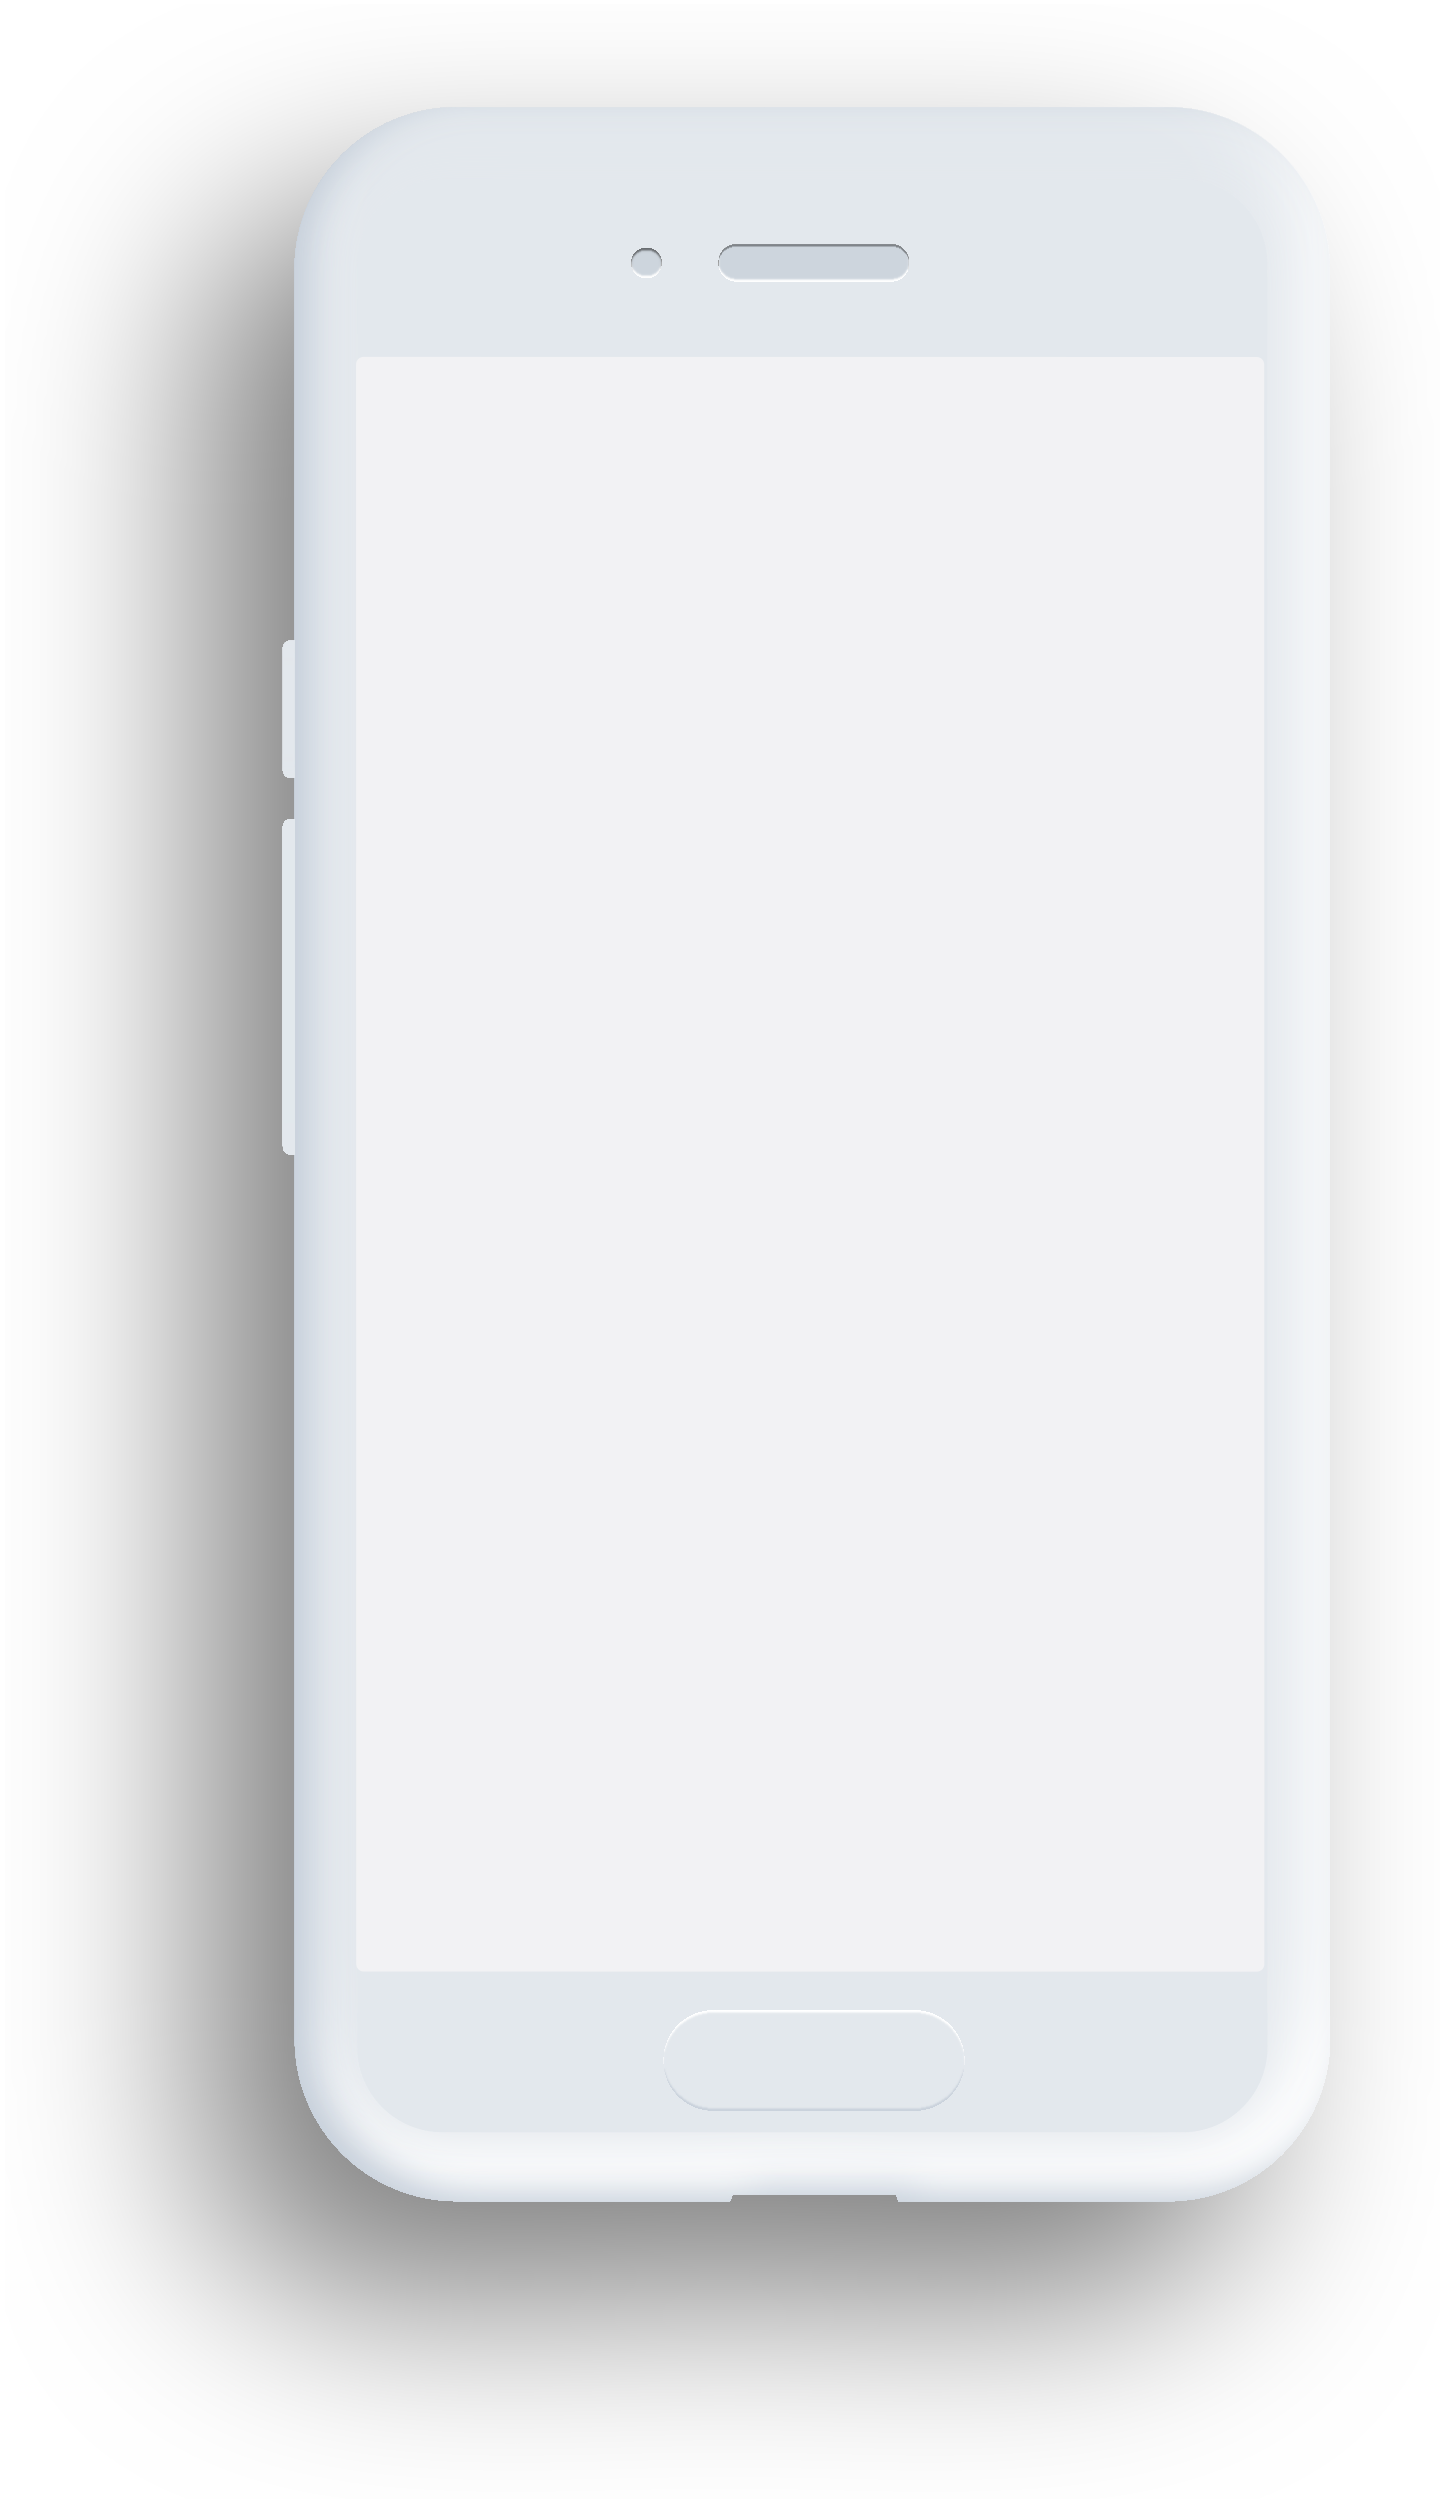
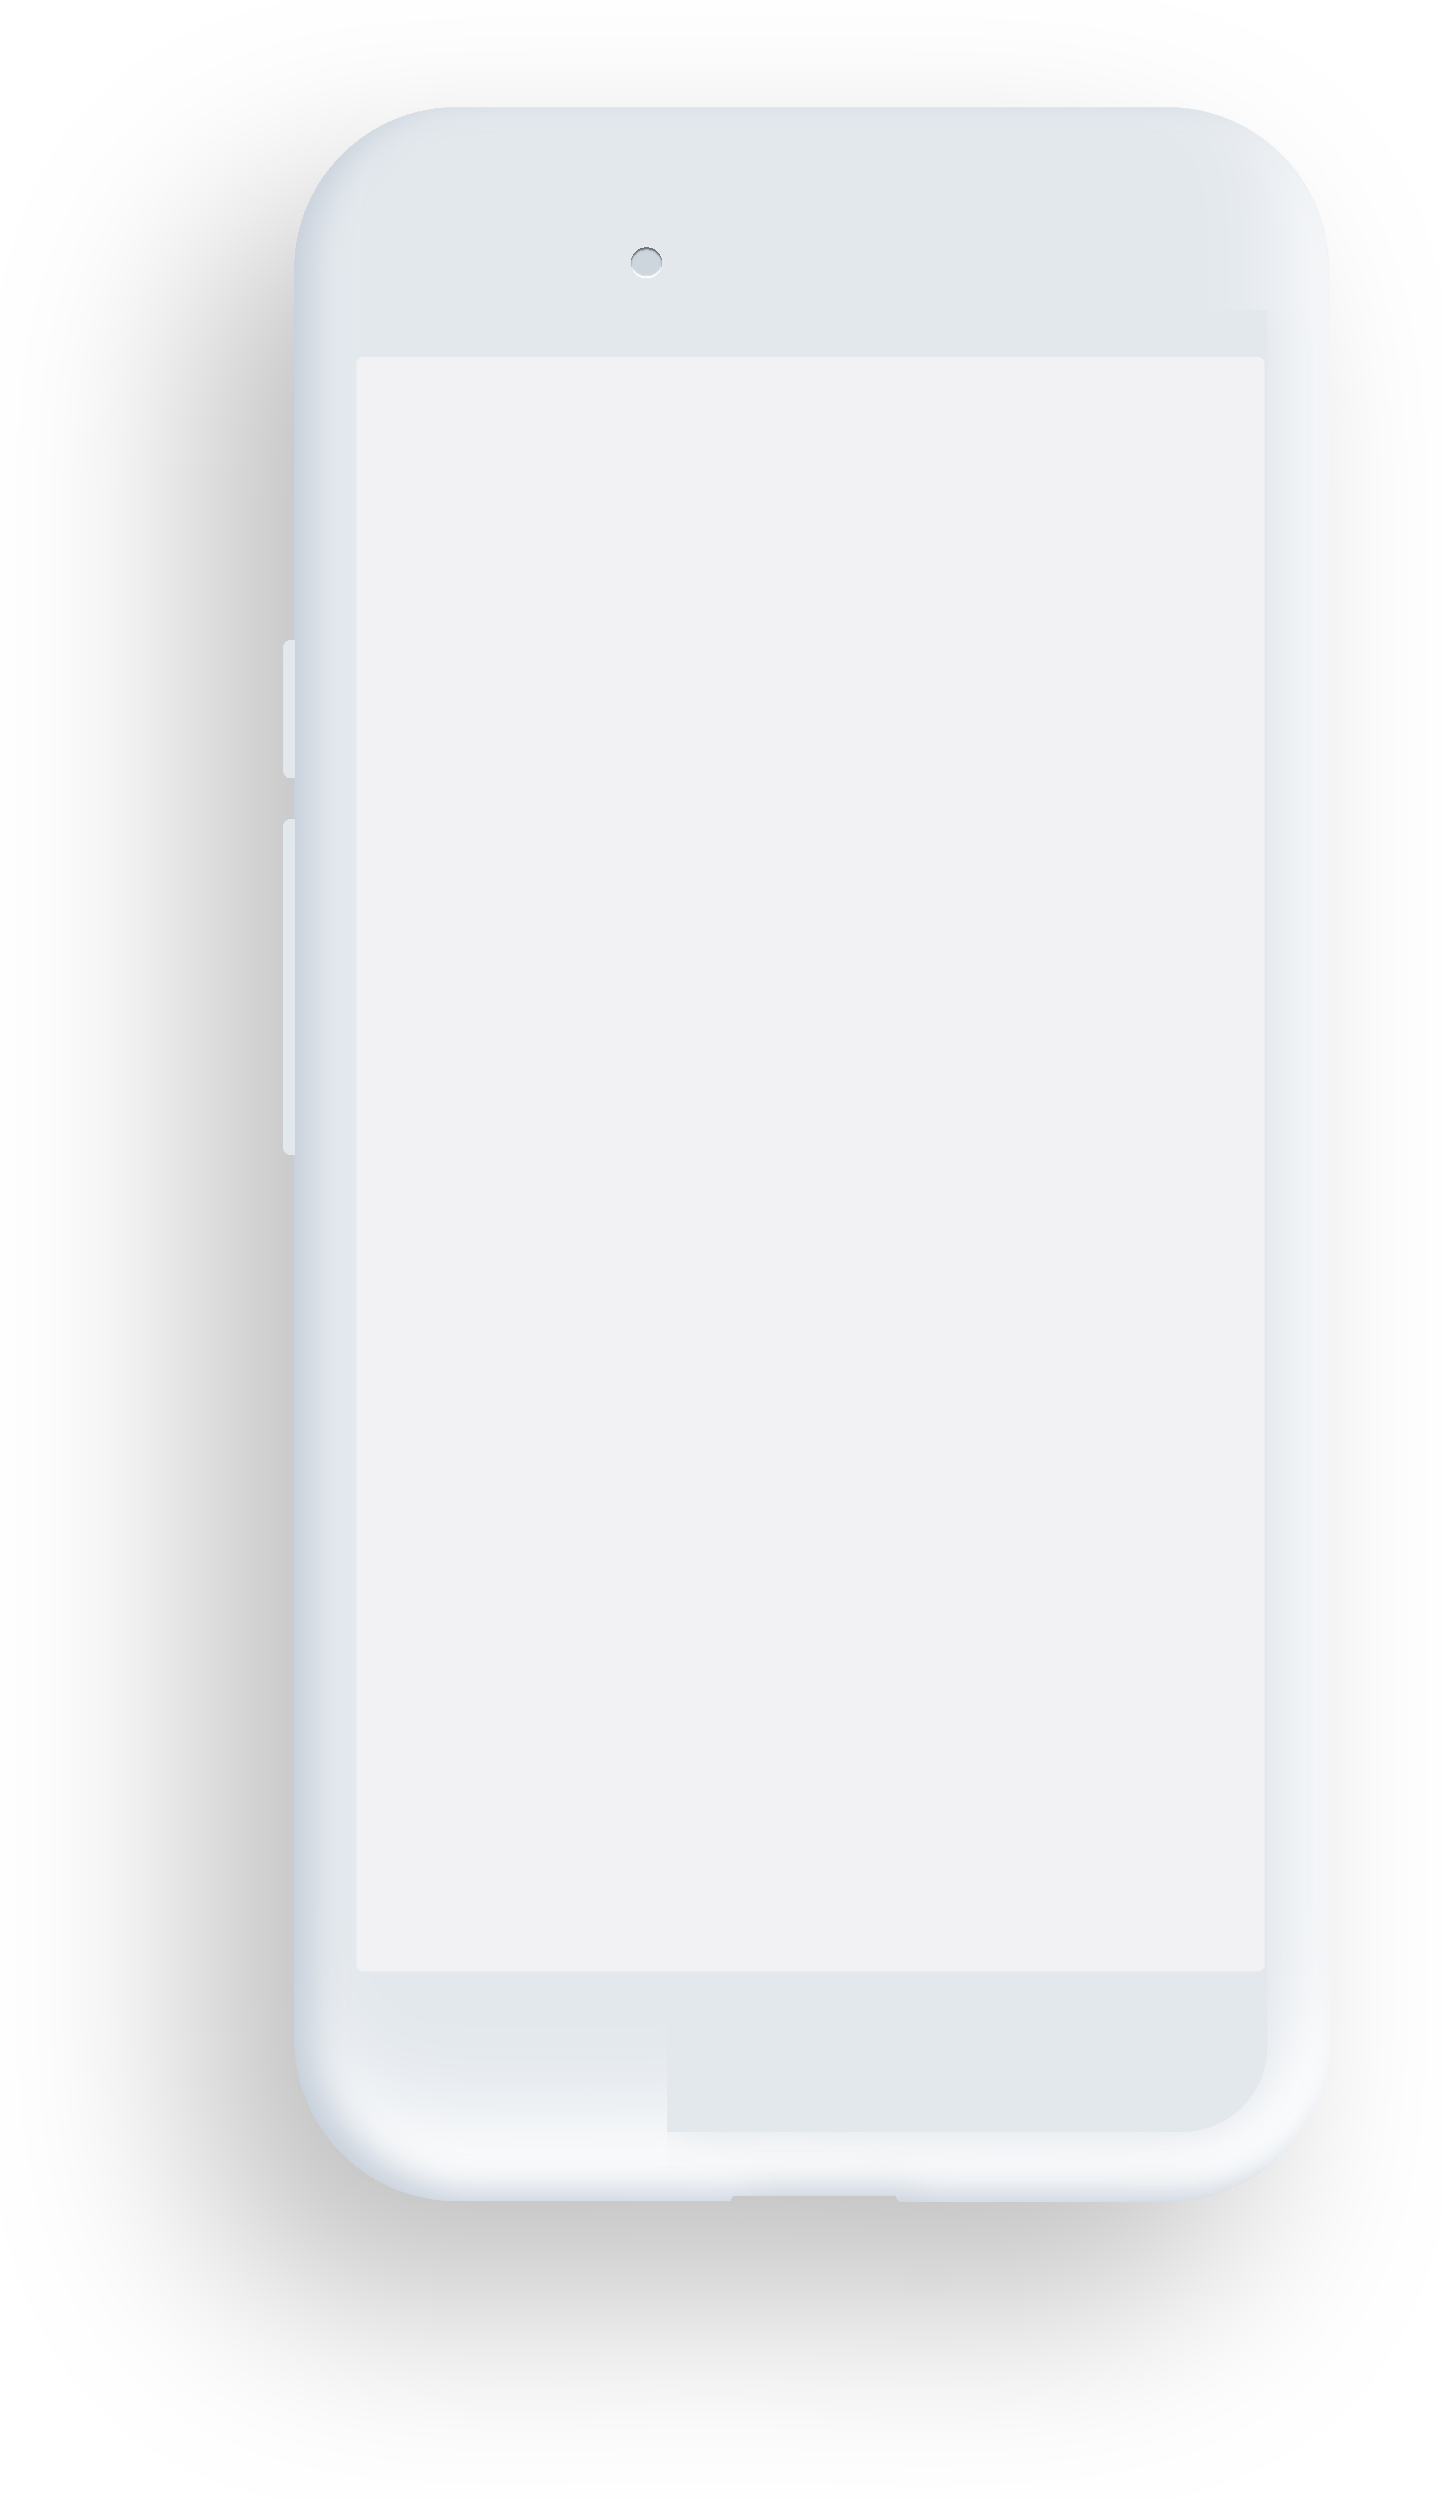
- <svg xmlns="http://www.w3.org/2000/svg" width="258" height="447" viewBox="0 0 258 447" fill="none">
-   <g filter="url(#filter0_dii)">
-     <path fill-rule="evenodd" clip-rule="evenodd" d="M52.677 48.168C52.675 32.143 65.664 19.154 81.689 19.155L208.743 19.169C224.768 19.171 237.76 32.163 237.762 48.188L237.797 364.565C237.799 380.59 224.81 393.579 208.785 393.578L160.685 393.572L160.238 392.458L130.955 392.455L130.508 393.569L81.731 393.564C65.706 393.562 52.714 380.57 52.712 364.545L52.677 48.168Z" fill="#E3E8ED" />
-   </g>
-   <g filter="url(#filter1_d)">
-     <rect width="162.732" height="349.238" rx="15.177" transform="matrix(1 0.000110903 0.000110879 1 63.8509 31.9968)" fill="#E3E8ED" />
-   </g>
-   <g filter="url(#filter2_i)">
-     <path d="M52.644 114.536L51.928 114.536C51.189 114.536 50.589 115.136 50.589 115.875L50.592 137.712C50.592 138.451 51.192 139.051 51.931 139.051L52.647 139.051L52.644 114.536Z" fill="#E3E7EC" />
-   </g>
-   <g filter="url(#filter3_i)">
-     <path d="M52.648 146.49L51.932 146.49C51.193 146.49 50.593 147.089 50.593 147.829L50.6 205.067C50.6 205.806 51.199 206.406 51.939 206.406L52.654 206.406L52.648 146.49Z" fill="#E3E7EC" />
-   </g>
-   <rect width="162.373" height="288.7" rx="1.339" transform="matrix(1 0.000110903 0.000110879 1 63.6636 63.8115)" fill="#F2F2F4" />
-   <g filter="url(#filter4_ii)">
-     <rect width="53.715" height="17.851" rx="8.926" transform="matrix(1 0.000110903 0.000110879 1 118.69 359.488)" fill="#E3E8ED" />
-   </g>
-   <g filter="url(#filter5_ii)">
-     <path fill-rule="evenodd" clip-rule="evenodd" d="M115.573 49.686C117.055 49.687 118.256 48.489 118.255 47.012C118.255 45.535 117.054 44.338 115.573 44.338C114.091 44.337 112.89 45.535 112.891 47.012C112.891 48.489 114.092 49.686 115.573 49.686Z" fill="#CDD5DD" />
-   </g>
-   <g filter="url(#filter6_ii)">
-     <rect width="33.949" height="6.55" rx="3.125" transform="matrix(1 0.000110918 0.000110866 1 128.539 43.7134)" fill="#CDD5DD" />
-   </g>
+ <svg xmlns="http://www.w3.org/2000/svg" width="258" height="447" viewBox="0 0 258 447">
  <defs>
-     <filter id="filter0_dii" x="0.895" y="0.853" width="256.544" height="445.845" filterUnits="userSpaceOnUse" color-interpolation-filters="sRGB">
+     <filter id="drop-shadow" x="0" y="0" width="258" height="447" filterUnits="userSpaceOnUse" color-interpolation-filters="sRGB">
      <feFlood flood-opacity="0" result="BackgroundImageFix" />
-       <feColorMatrix in="SourceAlpha" type="matrix" values="0 0 0 0 0 0 0 0 0 0 0 0 0 0 0 0 0 0 127 0" />
-       <feOffset dx="-16.07" dy="17.409" />
-       <feGaussianBlur stdDeviation="17.856" />
-       <feColorMatrix type="matrix" values="0 0 0 0 0 0 0 0 0 0 0 0 0 0 0 0 0 0 0.5 0" />
-       <feBlend mode="normal" in2="BackgroundImageFix" result="effect1_dropShadow" />
-       <feBlend mode="normal" in="SourceGraphic" in2="effect1_dropShadow" result="shape" />
-       <feColorMatrix in="SourceAlpha" type="matrix" values="0 0 0 0 0 0 0 0 0 0 0 0 0 0 0 0 0 0 127 0" result="hardAlpha" />
-       <feOffset dx="-4.91" dy="-14.285" />
-       <feGaussianBlur stdDeviation="8.928" />
+       <feColorMatrix in="SourceAlpha" values="0 0 0 0 0 0 0 0 0 0 0 0 0 0 0 0 0 0 127 0" />
+       <feOffset dx="-16.1" dy="17.4" />
+       <feGaussianBlur stdDeviation="17.9" />
+       <feColorMatrix values="0 0 0 0 0 0 0 0 0 0 0 0 0 0 0 0 0 0 0.25 0" />
+       <feBlend in2="BackgroundImageFix" result="effect1_dropShadow" />
+       <feBlend in="SourceGraphic" in2="effect1_dropShadow" result="shape" />
+       <feColorMatrix in="SourceAlpha" values="0 0 0 0 0 0 0 0 0 0 0 0 0 0 0 0 0 0 127 0" result="hardAlpha" />
+       <feOffset dx="-4.9" dy="-14.3" />
+       <feGaussianBlur stdDeviation="8.9" />
      <feComposite in2="hardAlpha" operator="arithmetic" k2="-1" k3="1" />
-       <feColorMatrix type="matrix" values="0 0 0 0 1 0 0 0 0 1 0 0 0 0 1 0 0 0 1 0" />
-       <feBlend mode="normal" in2="shape" result="effect2_innerShadow" />
-       <feColorMatrix in="SourceAlpha" type="matrix" values="0 0 0 0 0 0 0 0 0 0 0 0 0 0 0 0 0 0 127 0" result="hardAlpha" />
-       <feOffset dx="3.571" dy="-1.786" />
-       <feGaussianBlur stdDeviation="3.125" />
+       <feColorMatrix values="0 0 0 0 1 0 0 0 0 1 0 0 0 0 1 0 0 0 1 0" />
+       <feBlend in2="shape" result="effect2_innerShadow" />
+       <feColorMatrix in="SourceAlpha" values="0 0 0 0 0 0 0 0 0 0 0 0 0 0 0 0 0 0 127 0" result="hardAlpha" />
+       <feOffset dx="3.6" dy="-1.8" />
+       <feGaussianBlur stdDeviation="3.1" />
      <feComposite in2="hardAlpha" operator="arithmetic" k2="-1" k3="1" />
-       <feColorMatrix type="matrix" values="0 0 0 0 0.776 0 0 0 0 0.812 0 0 0 0 0.855 0 0 0 1 0" />
-       <feBlend mode="normal" in2="effect2_innerShadow" result="effect3_innerShadow" />
+       <feColorMatrix values="0 0 0 0 0.776 0 0 0 0 0.812 0 0 0 0 0.855 0 0 0 1 0" />
+       <feBlend in2="effect2_innerShadow" result="effect3_innerShadow" />
    </filter>
-     <filter id="filter1_d" x="55.371" y="23.517" width="179.731" height="366.215" filterUnits="userSpaceOnUse" color-interpolation-filters="sRGB">
+     <filter id="screen-shadow" x="55.4" y="23.5" width="179.7" height="366.2" filterUnits="userSpaceOnUse" color-interpolation-filters="sRGB">
      <feFlood flood-opacity="0" result="BackgroundImageFix" />
-       <feColorMatrix in="SourceAlpha" type="matrix" values="0 0 0 0 0 0 0 0 0 0 0 0 0 0 0 0 0 0 127 0" />
+       <feColorMatrix in="SourceAlpha" values="0 0 0 0 0 0 0 0 0 0 0 0 0 0 0 0 0 0 127 0" />
      <feOffset />
-       <feGaussianBlur stdDeviation="4.241" />
-       <feColorMatrix type="matrix" values="0 0 0 0 0.894 0 0 0 0 0.91 0 0 0 0 0.929 0 0 0 1 0" />
-       <feBlend mode="normal" in2="BackgroundImageFix" result="effect1_dropShadow" />
-       <feBlend mode="normal" in="SourceGraphic" in2="effect1_dropShadow" result="shape" />
+       <feGaussianBlur stdDeviation="4.2" />
+       <feColorMatrix values="0 0 0 0 0.894 0 0 0 0 0.91 0 0 0 0 0.929 0 0 0 1 0" />
+       <feBlend in2="BackgroundImageFix" result="effect1_dropShadow" />
+       <feBlend in="SourceGraphic" in2="effect1_dropShadow" result="shape" />
    </filter>
-     <filter id="filter2_i" x="50.589" y="114.536" width="2.057" height="24.515" filterUnits="userSpaceOnUse" color-interpolation-filters="sRGB">
+     <filter id="f2" x="50.6" y="114.5" width="2.1" height="24.5" filterUnits="userSpaceOnUse" color-interpolation-filters="sRGB">
      <feFlood flood-opacity="0" result="BackgroundImageFix" />
-       <feBlend mode="normal" in="SourceGraphic" in2="BackgroundImageFix" result="shape" />
-       <feColorMatrix in="SourceAlpha" type="matrix" values="0 0 0 0 0 0 0 0 0 0 0 0 0 0 0 0 0 0 127 0" result="hardAlpha" />
+       <feBlend in="SourceGraphic" in2="BackgroundImageFix" result="shape" />
+       <feColorMatrix in="SourceAlpha" values="0 0 0 0 0 0 0 0 0 0 0 0 0 0 0 0 0 0 127 0" result="hardAlpha" />
      <feOffset />
-       <feGaussianBlur stdDeviation="2.009" />
+       <feGaussianBlur stdDeviation="2" />
      <feComposite in2="hardAlpha" operator="arithmetic" k2="-1" k3="1" />
-       <feColorMatrix type="matrix" values="0 0 0 0 0.89 0 0 0 0 0.91 0 0 0 0 0.929 0 0 0 1 0" />
-       <feBlend mode="normal" in2="shape" result="effect1_innerShadow" />
+       <feColorMatrix values="0 0 0 0 0.89 0 0 0 0 0.91 0 0 0 0 0.929 0 0 0 1 0" />
+       <feBlend in2="shape" result="effect1_innerShadow" />
    </filter>
-     <filter id="filter3_i" x="50.593" y="146.49" width="2.061" height="59.916" filterUnits="userSpaceOnUse" color-interpolation-filters="sRGB">
+     <filter id="f3" x="50.6" y="146.5" width="2.1" height="59.9" filterUnits="userSpaceOnUse" color-interpolation-filters="sRGB">
      <feFlood flood-opacity="0" result="BackgroundImageFix" />
-       <feBlend mode="normal" in="SourceGraphic" in2="BackgroundImageFix" result="shape" />
-       <feColorMatrix in="SourceAlpha" type="matrix" values="0 0 0 0 0 0 0 0 0 0 0 0 0 0 0 0 0 0 127 0" result="hardAlpha" />
+       <feBlend in="SourceGraphic" in2="BackgroundImageFix" result="shape" />
+       <feColorMatrix in="SourceAlpha" values="0 0 0 0 0 0 0 0 0 0 0 0 0 0 0 0 0 0 127 0" result="hardAlpha" />
      <feOffset />
-       <feGaussianBlur stdDeviation="4.241" />
+       <feGaussianBlur stdDeviation="4.2" />
      <feComposite in2="hardAlpha" operator="arithmetic" k2="-1" k3="1" />
-       <feColorMatrix type="matrix" values="0 0 0 0 0.89 0 0 0 0 0.91 0 0 0 0 0.929 0 0 0 1 0" />
-       <feBlend mode="normal" in2="shape" result="effect1_innerShadow" />
+       <feColorMatrix values="0 0 0 0 0.89 0 0 0 0 0.91 0 0 0 0 0.929 0 0 0 1 0" />
+       <feBlend in2="shape" result="effect1_innerShadow" />
    </filter>
-     <filter id="filter4_ii" x="118.691" y="359.042" width="53.715" height="18.748" filterUnits="userSpaceOnUse" color-interpolation-filters="sRGB">
+     <filter id="f4" x="118.7" y="359" width="53.7" height="18.7" filterUnits="userSpaceOnUse" color-interpolation-filters="sRGB">
      <feFlood flood-opacity="0" result="BackgroundImageFix" />
-       <feBlend mode="normal" in="SourceGraphic" in2="BackgroundImageFix" result="shape" />
-       <feColorMatrix in="SourceAlpha" type="matrix" values="0 0 0 0 0 0 0 0 0 0 0 0 0 0 0 0 0 0 127 0" result="hardAlpha" />
-       <feOffset dy="-0.446" />
-       <feGaussianBlur stdDeviation="0.223" />
+       <feBlend in="SourceGraphic" in2="BackgroundImageFix" result="shape" />
+       <feColorMatrix in="SourceAlpha" values="0 0 0 0 0 0 0 0 0 0 0 0 0 0 0 0 0 0 127 0" result="hardAlpha" />
+       <feOffset dy="-.4" />
+       <feGaussianBlur stdDeviation=".2" />
      <feComposite in2="hardAlpha" operator="arithmetic" k2="-1" k3="1" />
-       <feColorMatrix type="matrix" values="0 0 0 0 0.788 0 0 0 0 0.82 0 0 0 0 0.859 0 0 0 1 0" />
-       <feBlend mode="normal" in2="shape" result="effect1_innerShadow" />
-       <feColorMatrix in="SourceAlpha" type="matrix" values="0 0 0 0 0 0 0 0 0 0 0 0 0 0 0 0 0 0 127 0" result="hardAlpha" />
-       <feOffset dy="0.446" />
-       <feGaussianBlur stdDeviation="0.223" />
+       <feColorMatrix values="0 0 0 0 0.788 0 0 0 0 0.82 0 0 0 0 0.859 0 0 0 1 0" />
+       <feBlend in2="shape" result="effect1_innerShadow" />
+       <feColorMatrix in="SourceAlpha" values="0 0 0 0 0 0 0 0 0 0 0 0 0 0 0 0 0 0 127 0" result="hardAlpha" />
+       <feOffset dy=".4" />
+       <feGaussianBlur stdDeviation=".2" />
      <feComposite in2="hardAlpha" operator="arithmetic" k2="-1" k3="1" />
-       <feColorMatrix type="matrix" values="0 0 0 0 1 0 0 0 0 1 0 0 0 0 1 0 0 0 1 0" />
-       <feBlend mode="normal" in2="effect1_innerShadow" result="effect2_innerShadow" />
+       <feColorMatrix values="0 0 0 0 1 0 0 0 0 1 0 0 0 0 1 0 0 0 1 0" />
+       <feBlend in2="effect1_innerShadow" result="effect2_innerShadow" />
    </filter>
-     <filter id="filter5_ii" x="112.891" y="43.891" width="5.365" height="6.241" filterUnits="userSpaceOnUse" color-interpolation-filters="sRGB">
+     <filter id="f5" x="112.9" y="43.9" width="5.4" height="6.2" filterUnits="userSpaceOnUse" color-interpolation-filters="sRGB">
      <feFlood flood-opacity="0" result="BackgroundImageFix" />
-       <feBlend mode="normal" in="SourceGraphic" in2="BackgroundImageFix" result="shape" />
-       <feColorMatrix in="SourceAlpha" type="matrix" values="0 0 0 0 0 0 0 0 0 0 0 0 0 0 0 0 0 0 127 0" result="hardAlpha" />
-       <feOffset dy="-0.446" />
-       <feGaussianBlur stdDeviation="0.223" />
+       <feBlend in="SourceGraphic" in2="BackgroundImageFix" result="shape" />
+       <feColorMatrix in="SourceAlpha" values="0 0 0 0 0 0 0 0 0 0 0 0 0 0 0 0 0 0 127 0" result="hardAlpha" />
+       <feOffset dy="-.4" />
+       <feGaussianBlur stdDeviation=".2" />
      <feComposite in2="hardAlpha" operator="arithmetic" k2="-1" k3="1" />
-       <feColorMatrix type="matrix" values="0 0 0 0 1 0 0 0 0 1 0 0 0 0 1 0 0 0 1 0" />
-       <feBlend mode="normal" in2="shape" result="effect1_innerShadow" />
-       <feColorMatrix in="SourceAlpha" type="matrix" values="0 0 0 0 0 0 0 0 0 0 0 0 0 0 0 0 0 0 127 0" result="hardAlpha" />
-       <feOffset dy="0.446" />
-       <feGaussianBlur stdDeviation="0.223" />
+       <feColorMatrix values="0 0 0 0 1 0 0 0 0 1 0 0 0 0 1 0 0 0 1 0" />
+       <feBlend in2="shape" result="effect1_innerShadow" />
+       <feColorMatrix in="SourceAlpha" values="0 0 0 0 0 0 0 0 0 0 0 0 0 0 0 0 0 0 127 0" result="hardAlpha" />
+       <feOffset dy=".4" />
+       <feGaussianBlur stdDeviation=".2" />
      <feComposite in2="hardAlpha" operator="arithmetic" k2="-1" k3="1" />
-       <feColorMatrix type="matrix" values="0 0 0 0 0 0 0 0 0 0 0 0 0 0 0 0 0 0 0.5 0" />
-       <feBlend mode="normal" in2="effect1_innerShadow" result="effect2_innerShadow" />
+       <feColorMatrix values="0 0 0 0 0 0 0 0 0 0 0 0 0 0 0 0 0 0 0.5 0" />
+       <feBlend in2="effect1_innerShadow" result="effect2_innerShadow" />
    </filter>
-     <filter id="filter6_ii" x="128.54" y="43.267" width="33.949" height="7.222" filterUnits="userSpaceOnUse" color-interpolation-filters="sRGB">
+     <filter id="f6" x="128.5" y="43.3" width="33.9" height="7.2" filterUnits="userSpaceOnUse" color-interpolation-filters="sRGB">
      <feFlood flood-opacity="0" result="BackgroundImageFix" />
-       <feBlend mode="normal" in="SourceGraphic" in2="BackgroundImageFix" result="shape" />
-       <feColorMatrix in="SourceAlpha" type="matrix" values="0 0 0 0 0 0 0 0 0 0 0 0 0 0 0 0 0 0 127 0" result="hardAlpha" />
-       <feOffset dy="-0.446" />
-       <feGaussianBlur stdDeviation="0.223" />
+       <feBlend in="SourceGraphic" in2="BackgroundImageFix" result="shape" />
+       <feColorMatrix in="SourceAlpha" values="0 0 0 0 0 0 0 0 0 0 0 0 0 0 0 0 0 0 127 0" result="hardAlpha" />
+       <feOffset dy="-.4" />
+       <feGaussianBlur stdDeviation=".2" />
      <feComposite in2="hardAlpha" operator="arithmetic" k2="-1" k3="1" />
-       <feColorMatrix type="matrix" values="0 0 0 0 1 0 0 0 0 1 0 0 0 0 1 0 0 0 1 0" />
-       <feBlend mode="normal" in2="shape" result="effect1_innerShadow" />
-       <feColorMatrix in="SourceAlpha" type="matrix" values="0 0 0 0 0 0 0 0 0 0 0 0 0 0 0 0 0 0 127 0" result="hardAlpha" />
-       <feOffset dy="0.446" />
-       <feGaussianBlur stdDeviation="0.112" />
+       <feColorMatrix values="0 0 0 0 1 0 0 0 0 1 0 0 0 0 1 0 0 0 1 0" />
+       <feBlend in2="shape" result="effect1_innerShadow" />
+       <feColorMatrix in="SourceAlpha" values="0 0 0 0 0 0 0 0 0 0 0 0 0 0 0 0 0 0 127 0" result="hardAlpha" />
+       <feOffset dy=".4" />
+       <feGaussianBlur stdDeviation=".1" />
      <feComposite in2="hardAlpha" operator="arithmetic" k2="-1" k3="1" />
-       <feColorMatrix type="matrix" values="0 0 0 0 0 0 0 0 0 0 0 0 0 0 0 0 0 0 0.381 0" />
-       <feBlend mode="normal" in2="effect1_innerShadow" result="effect2_innerShadow" />
+       <feColorMatrix values="0 0 0 0 0 0 0 0 0 0 0 0 0 0 0 0 0 0 0.381 0" />
+       <feBlend in2="effect1_innerShadow" result="effect2_innerShadow" />
    </filter>
  </defs>
+   <path filter="url(#drop-shadow)" d="M52.7 48.2c0-16 13-29 29-29h127c16 0 29 13 29 29l.1 316.4c0 16-13 29-29 29h-48.1l-.5-1.1H131l-.5 1H81.7c-16 0-29-13-29-29V48.2z" fill="#E3E8ED" />
+   <rect filter="url(#screen-shadow)" width="162.7" height="349.2" rx="15.2" transform="translate(63.9 32)" fill="#E3E8ED" />
+   <path filter="url(#f2)" d="M52.6 114.5H52c-.7 0-1.3.6-1.3 1.4v21.8c0 .8.6 1.4 1.3 1.4h.7v-24.6z" fill="#E3E7EC" />
+   <path filter="url(#f3)" d="M52.6 146.5H52c-.7 0-1.3.6-1.3 1.3v57.3c0 .7.6 1.3 1.3 1.3h.8v-60z" fill="#E3E7EC" />
+   <rect width="162.4" height="288.7" rx="1.3" transform="translate(63.7 63.8)" fill="#F2F2F4" />
+   <rect filter="url(#f4)" width="53.7" height="17.9" rx="8.9" transform="translate(118.7 359.5)" fill="#E3E8ED" />
+   <path filter="url(#f5)" d="M115.6 49.7a2.7 2.7 0 100-5.4 2.7 2.7 0 000 5.4z" fill="#CDD5DD" />
+   <rect filter="url(#f6)" width="33.9" height="6.5" rx="3.1" transform="translate(128.5 43.7)" fill="#CDD5DD" />
</svg>
